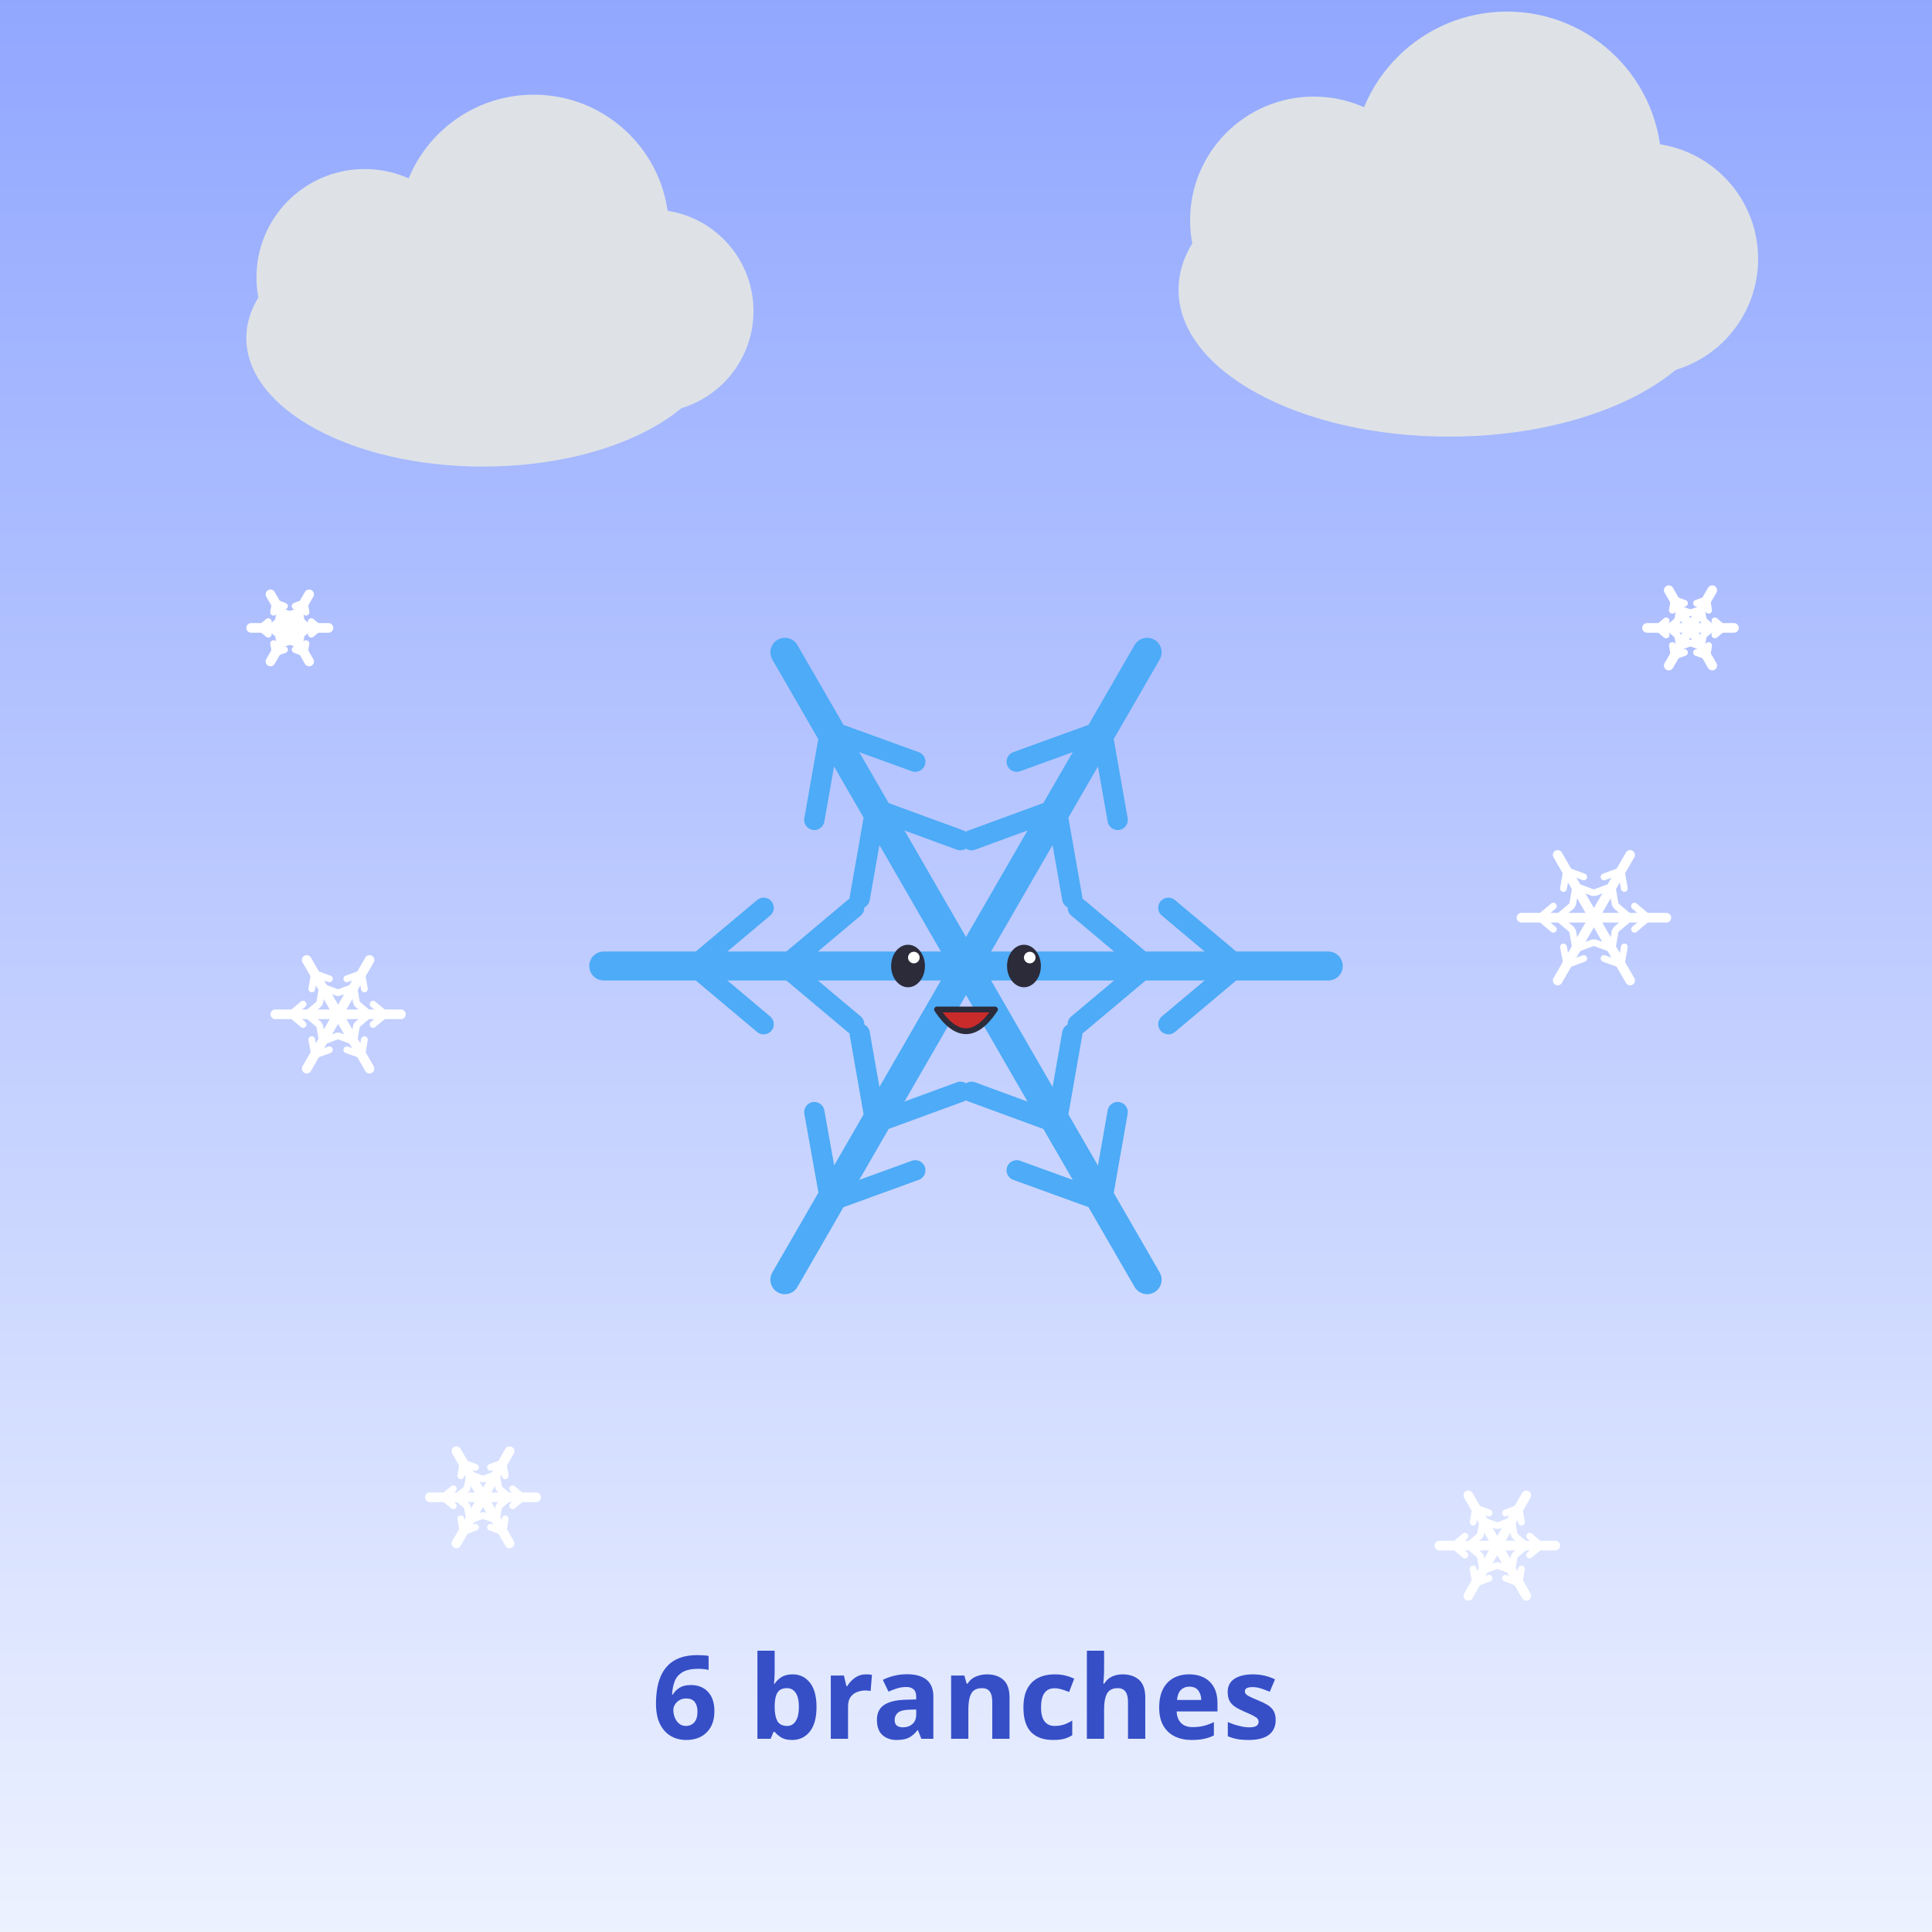
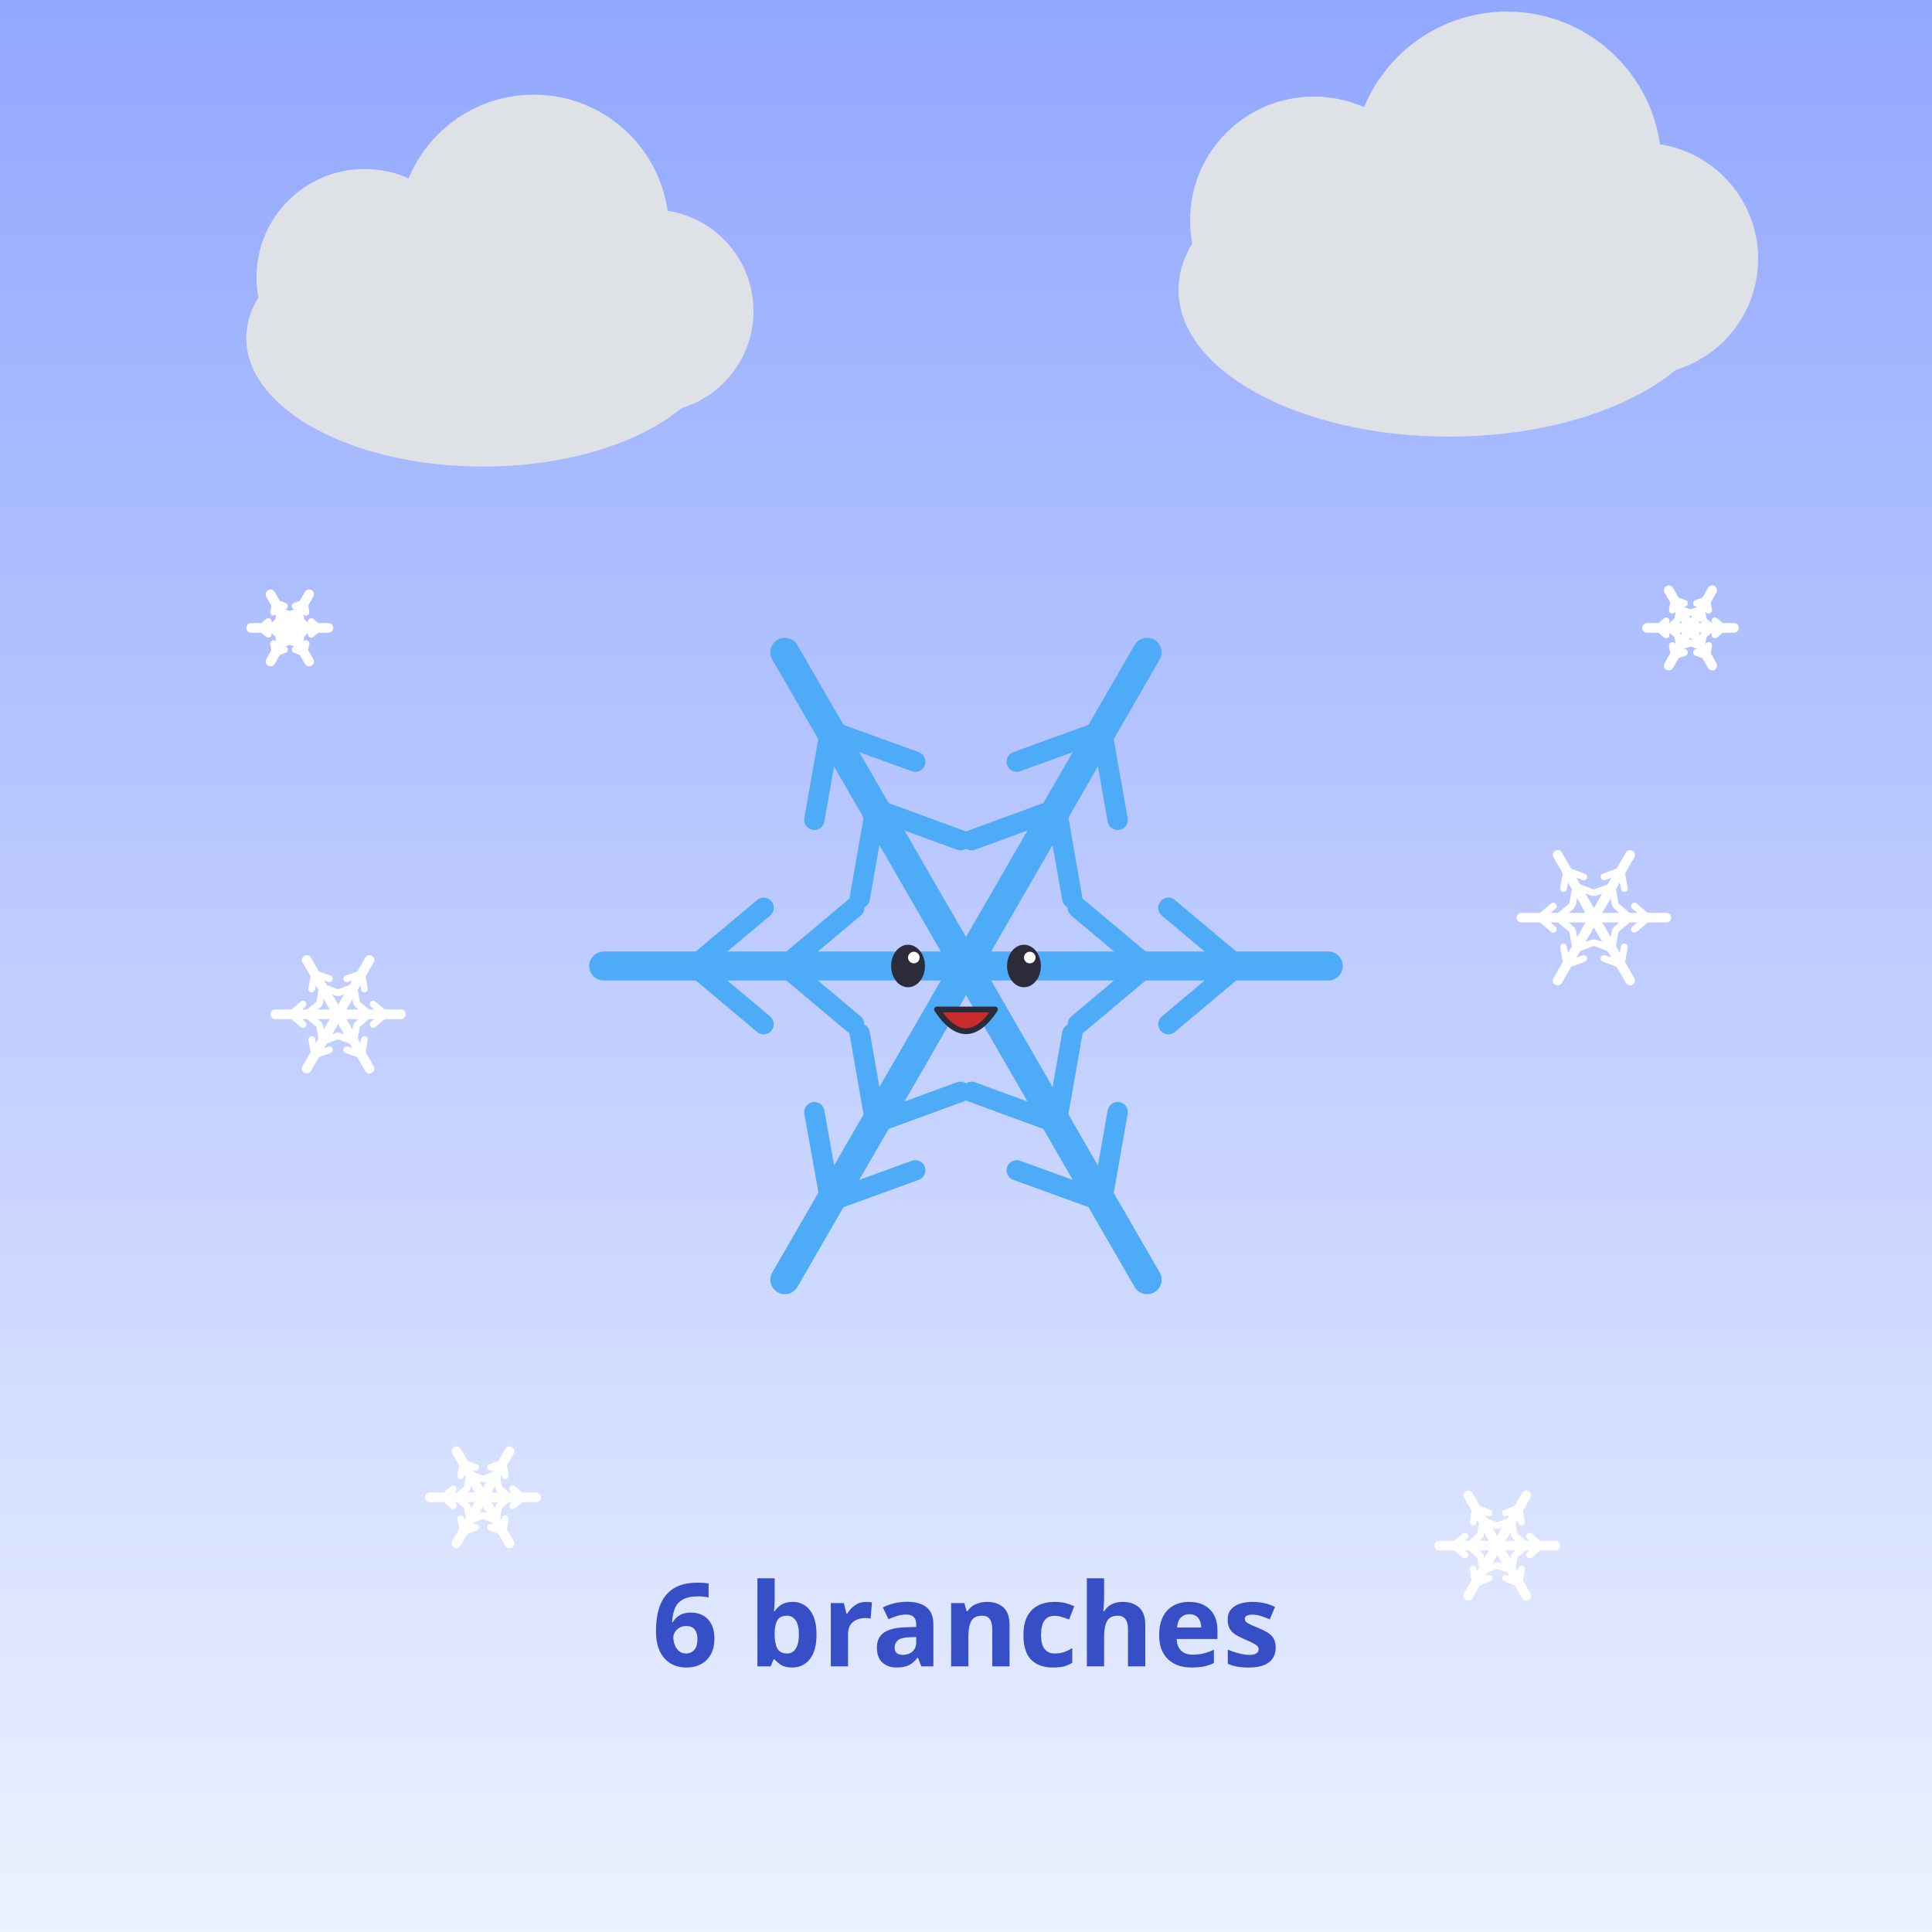
<svg xmlns="http://www.w3.org/2000/svg" viewBox="0 0 800 800" width="800" height="800">
  <defs>
    <linearGradient id="ciel" x1="0" y1="0" x2="0" y2="1">
      <stop offset="0" stop-color="#91a7ff" />
      <stop offset="1" stop-color="#edf2ff" />
    </linearGradient>
  </defs>
  <rect width="800" height="800" fill="url(#ciel)" />
  <g transform="translate(200 140) scale(1.4 1.4)">
    <ellipse cx="0" cy="0" rx="70" ry="38" fill="#dee2e6" />
    <circle cx="-35" cy="-18" r="32" fill="#dee2e6" />
    <circle cx="15" cy="-32" r="40" fill="#dee2e6" />
    <circle cx="50" cy="-8" r="30" fill="#dee2e6" />
  </g>
  <g transform="translate(600 120) scale(1.6 1.6)">
    <ellipse cx="0" cy="0" rx="70" ry="38" fill="#dee2e6" />
    <circle cx="-35" cy="-18" r="32" fill="#dee2e6" />
    <circle cx="15" cy="-32" r="40" fill="#dee2e6" />
    <circle cx="50" cy="-8" r="30" fill="#dee2e6" />
  </g>
  <g transform="translate(400 400)">
    <line x1="0" y1="0" x2="150" y2="0" stroke="#4dabf7" stroke-width="12" stroke-linecap="round" />
    <line x1="75" y1="0" x2="46.3" y2="24.1" stroke="#4dabf7" stroke-width="8.4" stroke-linecap="round" />
    <line x1="75" y1="0" x2="46.3" y2="-24.1" stroke="#4dabf7" stroke-width="8.4" stroke-linecap="round" />
    <line x1="112.5" y1="0" x2="83.8" y2="24.1" stroke="#4dabf7" stroke-width="8.4" stroke-linecap="round" />
    <line x1="112.5" y1="0" x2="83.8" y2="-24.1" stroke="#4dabf7" stroke-width="8.4" stroke-linecap="round" />
    <line x1="0" y1="0" x2="75" y2="129.9" stroke="#4dabf7" stroke-width="12" stroke-linecap="round" />
    <line x1="37.5" y1="65" x2="2.3" y2="52.1" stroke="#4dabf7" stroke-width="8.4" stroke-linecap="round" />
    <line x1="37.5" y1="65" x2="44" y2="28" stroke="#4dabf7" stroke-width="8.4" stroke-linecap="round" />
    <line x1="56.3" y1="97.4" x2="21" y2="84.6" stroke="#4dabf7" stroke-width="8.4" stroke-linecap="round" />
    <line x1="56.3" y1="97.4" x2="62.8" y2="60.5" stroke="#4dabf7" stroke-width="8.4" stroke-linecap="round" />
    <line x1="0" y1="0" x2="-75" y2="129.9" stroke="#4dabf7" stroke-width="12" stroke-linecap="round" />
    <line x1="-37.5" y1="65" x2="-44" y2="28" stroke="#4dabf7" stroke-width="8.4" stroke-linecap="round" />
    <line x1="-37.5" y1="65" x2="-2.3" y2="52.1" stroke="#4dabf7" stroke-width="8.4" stroke-linecap="round" />
    <line x1="-56.2" y1="97.4" x2="-62.8" y2="60.5" stroke="#4dabf7" stroke-width="8.4" stroke-linecap="round" />
    <line x1="-56.2" y1="97.4" x2="-21" y2="84.6" stroke="#4dabf7" stroke-width="8.4" stroke-linecap="round" />
    <line x1="0" y1="0" x2="-150" y2="0" stroke="#4dabf7" stroke-width="12" stroke-linecap="round" />
    <line x1="-75" y1="0" x2="-46.3" y2="-24.1" stroke="#4dabf7" stroke-width="8.4" stroke-linecap="round" />
    <line x1="-75" y1="0" x2="-46.3" y2="24.1" stroke="#4dabf7" stroke-width="8.4" stroke-linecap="round" />
    <line x1="-112.5" y1="0" x2="-83.8" y2="-24.1" stroke="#4dabf7" stroke-width="8.4" stroke-linecap="round" />
    <line x1="-112.5" y1="0" x2="-83.8" y2="24.1" stroke="#4dabf7" stroke-width="8.4" stroke-linecap="round" />
    <line x1="0" y1="0" x2="-75" y2="-129.9" stroke="#4dabf7" stroke-width="12" stroke-linecap="round" />
    <line x1="-37.5" y1="-65" x2="-2.3" y2="-52.1" stroke="#4dabf7" stroke-width="8.4" stroke-linecap="round" />
    <line x1="-37.5" y1="-65" x2="-44" y2="-28" stroke="#4dabf7" stroke-width="8.4" stroke-linecap="round" />
    <line x1="-56.3" y1="-97.4" x2="-21" y2="-84.6" stroke="#4dabf7" stroke-width="8.4" stroke-linecap="round" />
    <line x1="-56.3" y1="-97.4" x2="-62.8" y2="-60.5" stroke="#4dabf7" stroke-width="8.4" stroke-linecap="round" />
    <line x1="0" y1="0" x2="75" y2="-129.9" stroke="#4dabf7" stroke-width="12" stroke-linecap="round" />
    <line x1="37.5" y1="-65" x2="44" y2="-28" stroke="#4dabf7" stroke-width="8.4" stroke-linecap="round" />
    <line x1="37.5" y1="-65" x2="2.3" y2="-52.1" stroke="#4dabf7" stroke-width="8.4" stroke-linecap="round" />
    <line x1="56.3" y1="-97.4" x2="62.8" y2="-60.5" stroke="#4dabf7" stroke-width="8.4" stroke-linecap="round" />
    <line x1="56.3" y1="-97.4" x2="21" y2="-84.6" stroke="#4dabf7" stroke-width="8.4" stroke-linecap="round" />
  </g>
  <g transform="translate(400 400)">
    <ellipse cx="-24" cy="0" rx="7" ry="8.8" fill="#2b2b3a" />
    <ellipse cx="24" cy="0" rx="7" ry="8.8" fill="#2b2b3a" />
    <circle cx="-21.6" cy="-3.5" r="2.4" fill="#fff" />
    <circle cx="26.4" cy="-3.5" r="2.4" fill="#fff" />
    <path d="M -12 18 Q 0 36 12 18 Z" fill="#c92a2a" stroke="#2b2b3a" stroke-width="2.4" stroke-linecap="round" stroke-linejoin="round" />
  </g>
  <g transform="translate(140 420)">
    <line x1="0" y1="0" x2="26" y2="0" stroke="#fff" stroke-width="4" stroke-linecap="round" />
    <line x1="13" y1="0" x2="8" y2="4.2" stroke="#fff" stroke-width="2.8" stroke-linecap="round" />
    <line x1="13" y1="0" x2="8" y2="-4.2" stroke="#fff" stroke-width="2.8" stroke-linecap="round" />
    <line x1="19.5" y1="0" x2="14.5" y2="4.2" stroke="#fff" stroke-width="2.8" stroke-linecap="round" />
    <line x1="19.5" y1="0" x2="14.5" y2="-4.2" stroke="#fff" stroke-width="2.8" stroke-linecap="round" />
    <line x1="0" y1="0" x2="13" y2="22.5" stroke="#fff" stroke-width="4" stroke-linecap="round" />
    <line x1="6.5" y1="11.3" x2="0.4" y2="9" stroke="#fff" stroke-width="2.8" stroke-linecap="round" />
    <line x1="6.5" y1="11.3" x2="7.6" y2="4.9" stroke="#fff" stroke-width="2.8" stroke-linecap="round" />
    <line x1="9.8" y1="16.9" x2="3.6" y2="14.7" stroke="#fff" stroke-width="2.8" stroke-linecap="round" />
    <line x1="9.8" y1="16.9" x2="10.9" y2="10.5" stroke="#fff" stroke-width="2.8" stroke-linecap="round" />
    <line x1="0" y1="0" x2="-13" y2="22.5" stroke="#fff" stroke-width="4" stroke-linecap="round" />
    <line x1="-6.5" y1="11.3" x2="-7.6" y2="4.9" stroke="#fff" stroke-width="2.8" stroke-linecap="round" />
    <line x1="-6.5" y1="11.3" x2="-0.4" y2="9" stroke="#fff" stroke-width="2.8" stroke-linecap="round" />
    <line x1="-9.7" y1="16.9" x2="-10.9" y2="10.5" stroke="#fff" stroke-width="2.8" stroke-linecap="round" />
    <line x1="-9.7" y1="16.9" x2="-3.6" y2="14.7" stroke="#fff" stroke-width="2.8" stroke-linecap="round" />
    <line x1="0" y1="0" x2="-26" y2="0" stroke="#fff" stroke-width="4" stroke-linecap="round" />
    <line x1="-13" y1="0" x2="-8" y2="-4.2" stroke="#fff" stroke-width="2.8" stroke-linecap="round" />
    <line x1="-13" y1="0" x2="-8" y2="4.2" stroke="#fff" stroke-width="2.8" stroke-linecap="round" />
    <line x1="-19.5" y1="0" x2="-14.5" y2="-4.2" stroke="#fff" stroke-width="2.8" stroke-linecap="round" />
    <line x1="-19.5" y1="0" x2="-14.5" y2="4.2" stroke="#fff" stroke-width="2.8" stroke-linecap="round" />
    <line x1="0" y1="0" x2="-13" y2="-22.5" stroke="#fff" stroke-width="4" stroke-linecap="round" />
    <line x1="-6.5" y1="-11.3" x2="-0.4" y2="-9" stroke="#fff" stroke-width="2.8" stroke-linecap="round" />
    <line x1="-6.5" y1="-11.3" x2="-7.6" y2="-4.9" stroke="#fff" stroke-width="2.8" stroke-linecap="round" />
    <line x1="-9.8" y1="-16.9" x2="-3.6" y2="-14.7" stroke="#fff" stroke-width="2.8" stroke-linecap="round" />
    <line x1="-9.8" y1="-16.9" x2="-10.9" y2="-10.5" stroke="#fff" stroke-width="2.8" stroke-linecap="round" />
    <line x1="0" y1="0" x2="13" y2="-22.5" stroke="#fff" stroke-width="4" stroke-linecap="round" />
    <line x1="6.5" y1="-11.3" x2="7.6" y2="-4.9" stroke="#fff" stroke-width="2.8" stroke-linecap="round" />
    <line x1="6.5" y1="-11.3" x2="0.4" y2="-9" stroke="#fff" stroke-width="2.8" stroke-linecap="round" />
    <line x1="9.8" y1="-16.9" x2="10.9" y2="-10.5" stroke="#fff" stroke-width="2.8" stroke-linecap="round" />
    <line x1="9.8" y1="-16.9" x2="3.6" y2="-14.7" stroke="#fff" stroke-width="2.8" stroke-linecap="round" />
  </g>
  <g transform="translate(660 380)">
    <line x1="0" y1="0" x2="30" y2="0" stroke="#fff" stroke-width="4" stroke-linecap="round" />
    <line x1="15" y1="0" x2="9.3" y2="4.8" stroke="#fff" stroke-width="2.8" stroke-linecap="round" />
    <line x1="15" y1="0" x2="9.3" y2="-4.8" stroke="#fff" stroke-width="2.8" stroke-linecap="round" />
    <line x1="22.5" y1="0" x2="16.8" y2="4.8" stroke="#fff" stroke-width="2.8" stroke-linecap="round" />
    <line x1="22.5" y1="0" x2="16.8" y2="-4.8" stroke="#fff" stroke-width="2.8" stroke-linecap="round" />
    <line x1="0" y1="0" x2="15" y2="26" stroke="#fff" stroke-width="4" stroke-linecap="round" />
    <line x1="7.5" y1="13" x2="0.5" y2="10.4" stroke="#fff" stroke-width="2.8" stroke-linecap="round" />
    <line x1="7.5" y1="13" x2="8.8" y2="5.6" stroke="#fff" stroke-width="2.8" stroke-linecap="round" />
    <line x1="11.3" y1="19.5" x2="4.2" y2="16.9" stroke="#fff" stroke-width="2.8" stroke-linecap="round" />
    <line x1="11.3" y1="19.5" x2="12.6" y2="12.1" stroke="#fff" stroke-width="2.8" stroke-linecap="round" />
    <line x1="0" y1="0" x2="-15" y2="26" stroke="#fff" stroke-width="4" stroke-linecap="round" />
    <line x1="-7.5" y1="13" x2="-8.8" y2="5.6" stroke="#fff" stroke-width="2.8" stroke-linecap="round" />
    <line x1="-7.5" y1="13" x2="-0.5" y2="10.4" stroke="#fff" stroke-width="2.8" stroke-linecap="round" />
    <line x1="-11.2" y1="19.5" x2="-12.6" y2="12.1" stroke="#fff" stroke-width="2.8" stroke-linecap="round" />
    <line x1="-11.2" y1="19.5" x2="-4.2" y2="16.9" stroke="#fff" stroke-width="2.8" stroke-linecap="round" />
    <line x1="0" y1="0" x2="-30" y2="0" stroke="#fff" stroke-width="4" stroke-linecap="round" />
    <line x1="-15" y1="0" x2="-9.3" y2="-4.8" stroke="#fff" stroke-width="2.8" stroke-linecap="round" />
    <line x1="-15" y1="0" x2="-9.3" y2="4.8" stroke="#fff" stroke-width="2.8" stroke-linecap="round" />
    <line x1="-22.5" y1="0" x2="-16.8" y2="-4.8" stroke="#fff" stroke-width="2.8" stroke-linecap="round" />
    <line x1="-22.5" y1="0" x2="-16.8" y2="4.8" stroke="#fff" stroke-width="2.8" stroke-linecap="round" />
    <line x1="0" y1="0" x2="-15" y2="-26" stroke="#fff" stroke-width="4" stroke-linecap="round" />
    <line x1="-7.5" y1="-13" x2="-0.5" y2="-10.4" stroke="#fff" stroke-width="2.8" stroke-linecap="round" />
    <line x1="-7.5" y1="-13" x2="-8.8" y2="-5.6" stroke="#fff" stroke-width="2.8" stroke-linecap="round" />
    <line x1="-11.3" y1="-19.5" x2="-4.2" y2="-16.9" stroke="#fff" stroke-width="2.8" stroke-linecap="round" />
    <line x1="-11.3" y1="-19.5" x2="-12.6" y2="-12.1" stroke="#fff" stroke-width="2.8" stroke-linecap="round" />
    <line x1="0" y1="0" x2="15" y2="-26" stroke="#fff" stroke-width="4" stroke-linecap="round" />
    <line x1="7.5" y1="-13" x2="8.8" y2="-5.6" stroke="#fff" stroke-width="2.8" stroke-linecap="round" />
    <line x1="7.5" y1="-13" x2="0.5" y2="-10.4" stroke="#fff" stroke-width="2.8" stroke-linecap="round" />
    <line x1="11.3" y1="-19.5" x2="12.6" y2="-12.1" stroke="#fff" stroke-width="2.8" stroke-linecap="round" />
    <line x1="11.3" y1="-19.5" x2="4.2" y2="-16.9" stroke="#fff" stroke-width="2.8" stroke-linecap="round" />
  </g>
  <g transform="translate(200 620)">
    <line x1="0" y1="0" x2="22" y2="0" stroke="#fff" stroke-width="4" stroke-linecap="round" />
    <line x1="11" y1="0" x2="6.8" y2="3.5" stroke="#fff" stroke-width="2.8" stroke-linecap="round" />
    <line x1="11" y1="0" x2="6.8" y2="-3.5" stroke="#fff" stroke-width="2.8" stroke-linecap="round" />
    <line x1="16.5" y1="0" x2="12.3" y2="3.5" stroke="#fff" stroke-width="2.8" stroke-linecap="round" />
    <line x1="16.5" y1="0" x2="12.3" y2="-3.5" stroke="#fff" stroke-width="2.8" stroke-linecap="round" />
    <line x1="0" y1="0" x2="11" y2="19.1" stroke="#fff" stroke-width="4" stroke-linecap="round" />
    <line x1="5.5" y1="9.5" x2="0.3" y2="7.6" stroke="#fff" stroke-width="2.8" stroke-linecap="round" />
    <line x1="5.5" y1="9.5" x2="6.5" y2="4.1" stroke="#fff" stroke-width="2.8" stroke-linecap="round" />
    <line x1="8.3" y1="14.3" x2="3.1" y2="12.4" stroke="#fff" stroke-width="2.8" stroke-linecap="round" />
    <line x1="8.3" y1="14.3" x2="9.2" y2="8.9" stroke="#fff" stroke-width="2.8" stroke-linecap="round" />
    <line x1="0" y1="0" x2="-11" y2="19.1" stroke="#fff" stroke-width="4" stroke-linecap="round" />
    <line x1="-5.5" y1="9.5" x2="-6.5" y2="4.1" stroke="#fff" stroke-width="2.8" stroke-linecap="round" />
    <line x1="-5.5" y1="9.5" x2="-0.3" y2="7.6" stroke="#fff" stroke-width="2.8" stroke-linecap="round" />
    <line x1="-8.2" y1="14.3" x2="-9.2" y2="8.9" stroke="#fff" stroke-width="2.8" stroke-linecap="round" />
    <line x1="-8.2" y1="14.3" x2="-3.1" y2="12.4" stroke="#fff" stroke-width="2.8" stroke-linecap="round" />
    <line x1="0" y1="0" x2="-22" y2="0" stroke="#fff" stroke-width="4" stroke-linecap="round" />
    <line x1="-11" y1="0" x2="-6.8" y2="-3.5" stroke="#fff" stroke-width="2.8" stroke-linecap="round" />
    <line x1="-11" y1="0" x2="-6.8" y2="3.5" stroke="#fff" stroke-width="2.8" stroke-linecap="round" />
    <line x1="-16.5" y1="0" x2="-12.3" y2="-3.5" stroke="#fff" stroke-width="2.8" stroke-linecap="round" />
    <line x1="-16.5" y1="0" x2="-12.3" y2="3.5" stroke="#fff" stroke-width="2.8" stroke-linecap="round" />
    <line x1="0" y1="0" x2="-11" y2="-19.1" stroke="#fff" stroke-width="4" stroke-linecap="round" />
    <line x1="-5.5" y1="-9.5" x2="-0.3" y2="-7.6" stroke="#fff" stroke-width="2.8" stroke-linecap="round" />
    <line x1="-5.5" y1="-9.5" x2="-6.5" y2="-4.1" stroke="#fff" stroke-width="2.8" stroke-linecap="round" />
    <line x1="-8.3" y1="-14.3" x2="-3.1" y2="-12.4" stroke="#fff" stroke-width="2.8" stroke-linecap="round" />
    <line x1="-8.3" y1="-14.3" x2="-9.2" y2="-8.9" stroke="#fff" stroke-width="2.8" stroke-linecap="round" />
    <line x1="0" y1="0" x2="11" y2="-19.1" stroke="#fff" stroke-width="4" stroke-linecap="round" />
    <line x1="5.5" y1="-9.5" x2="6.5" y2="-4.1" stroke="#fff" stroke-width="2.8" stroke-linecap="round" />
    <line x1="5.5" y1="-9.5" x2="0.3" y2="-7.6" stroke="#fff" stroke-width="2.8" stroke-linecap="round" />
    <line x1="8.3" y1="-14.3" x2="9.2" y2="-8.9" stroke="#fff" stroke-width="2.8" stroke-linecap="round" />
    <line x1="8.3" y1="-14.3" x2="3.1" y2="-12.4" stroke="#fff" stroke-width="2.8" stroke-linecap="round" />
  </g>
  <g transform="translate(620 640)">
    <line x1="0" y1="0" x2="24" y2="0" stroke="#fff" stroke-width="4" stroke-linecap="round" />
    <line x1="12" y1="0" x2="7.4" y2="3.9" stroke="#fff" stroke-width="2.8" stroke-linecap="round" />
    <line x1="12" y1="0" x2="7.4" y2="-3.9" stroke="#fff" stroke-width="2.8" stroke-linecap="round" />
    <line x1="18" y1="0" x2="13.4" y2="3.9" stroke="#fff" stroke-width="2.8" stroke-linecap="round" />
    <line x1="18" y1="0" x2="13.4" y2="-3.9" stroke="#fff" stroke-width="2.8" stroke-linecap="round" />
    <line x1="0" y1="0" x2="12" y2="20.8" stroke="#fff" stroke-width="4" stroke-linecap="round" />
    <line x1="6" y1="10.4" x2="0.4" y2="8.3" stroke="#fff" stroke-width="2.8" stroke-linecap="round" />
    <line x1="6" y1="10.4" x2="7" y2="4.5" stroke="#fff" stroke-width="2.8" stroke-linecap="round" />
    <line x1="9" y1="15.6" x2="3.4" y2="13.5" stroke="#fff" stroke-width="2.8" stroke-linecap="round" />
    <line x1="9" y1="15.6" x2="10" y2="9.7" stroke="#fff" stroke-width="2.8" stroke-linecap="round" />
    <line x1="0" y1="0" x2="-12" y2="20.8" stroke="#fff" stroke-width="4" stroke-linecap="round" />
    <line x1="-6" y1="10.4" x2="-7" y2="4.5" stroke="#fff" stroke-width="2.8" stroke-linecap="round" />
    <line x1="-6" y1="10.4" x2="-0.4" y2="8.3" stroke="#fff" stroke-width="2.8" stroke-linecap="round" />
    <line x1="-9" y1="15.6" x2="-10" y2="9.7" stroke="#fff" stroke-width="2.8" stroke-linecap="round" />
    <line x1="-9" y1="15.6" x2="-3.4" y2="13.5" stroke="#fff" stroke-width="2.8" stroke-linecap="round" />
    <line x1="0" y1="0" x2="-24" y2="0" stroke="#fff" stroke-width="4" stroke-linecap="round" />
    <line x1="-12" y1="0" x2="-7.4" y2="-3.9" stroke="#fff" stroke-width="2.8" stroke-linecap="round" />
    <line x1="-12" y1="0" x2="-7.4" y2="3.9" stroke="#fff" stroke-width="2.8" stroke-linecap="round" />
    <line x1="-18" y1="0" x2="-13.4" y2="-3.9" stroke="#fff" stroke-width="2.8" stroke-linecap="round" />
    <line x1="-18" y1="0" x2="-13.4" y2="3.9" stroke="#fff" stroke-width="2.8" stroke-linecap="round" />
    <line x1="0" y1="0" x2="-12" y2="-20.8" stroke="#fff" stroke-width="4" stroke-linecap="round" />
    <line x1="-6" y1="-10.4" x2="-0.4" y2="-8.3" stroke="#fff" stroke-width="2.8" stroke-linecap="round" />
    <line x1="-6" y1="-10.4" x2="-7" y2="-4.5" stroke="#fff" stroke-width="2.8" stroke-linecap="round" />
    <line x1="-9" y1="-15.6" x2="-3.4" y2="-13.5" stroke="#fff" stroke-width="2.8" stroke-linecap="round" />
    <line x1="-9" y1="-15.6" x2="-10" y2="-9.7" stroke="#fff" stroke-width="2.8" stroke-linecap="round" />
    <line x1="0" y1="0" x2="12" y2="-20.8" stroke="#fff" stroke-width="4" stroke-linecap="round" />
    <line x1="6" y1="-10.4" x2="7" y2="-4.5" stroke="#fff" stroke-width="2.8" stroke-linecap="round" />
    <line x1="6" y1="-10.4" x2="0.4" y2="-8.3" stroke="#fff" stroke-width="2.8" stroke-linecap="round" />
    <line x1="9" y1="-15.6" x2="10" y2="-9.7" stroke="#fff" stroke-width="2.8" stroke-linecap="round" />
    <line x1="9" y1="-15.6" x2="3.4" y2="-13.5" stroke="#fff" stroke-width="2.8" stroke-linecap="round" />
  </g>
  <g transform="translate(120 260)">
    <line x1="0" y1="0" x2="16" y2="0" stroke="#fff" stroke-width="4" stroke-linecap="round" />
    <line x1="8" y1="0" x2="4.9" y2="2.6" stroke="#fff" stroke-width="2.8" stroke-linecap="round" />
    <line x1="8" y1="0" x2="4.9" y2="-2.6" stroke="#fff" stroke-width="2.8" stroke-linecap="round" />
    <line x1="12" y1="0" x2="8.9" y2="2.6" stroke="#fff" stroke-width="2.8" stroke-linecap="round" />
    <line x1="12" y1="0" x2="8.9" y2="-2.6" stroke="#fff" stroke-width="2.8" stroke-linecap="round" />
    <line x1="0" y1="0" x2="8" y2="13.9" stroke="#fff" stroke-width="4" stroke-linecap="round" />
    <line x1="4" y1="6.9" x2="0.2" y2="5.6" stroke="#fff" stroke-width="2.8" stroke-linecap="round" />
    <line x1="4" y1="6.9" x2="4.7" y2="3" stroke="#fff" stroke-width="2.8" stroke-linecap="round" />
    <line x1="6" y1="10.4" x2="2.2" y2="9" stroke="#fff" stroke-width="2.8" stroke-linecap="round" />
    <line x1="6" y1="10.4" x2="6.7" y2="6.5" stroke="#fff" stroke-width="2.8" stroke-linecap="round" />
    <line x1="0" y1="0" x2="-8" y2="13.9" stroke="#fff" stroke-width="4" stroke-linecap="round" />
    <line x1="-4" y1="6.9" x2="-4.7" y2="3" stroke="#fff" stroke-width="2.8" stroke-linecap="round" />
    <line x1="-4" y1="6.9" x2="-0.2" y2="5.6" stroke="#fff" stroke-width="2.8" stroke-linecap="round" />
    <line x1="-6" y1="10.4" x2="-6.7" y2="6.5" stroke="#fff" stroke-width="2.8" stroke-linecap="round" />
    <line x1="-6" y1="10.4" x2="-2.2" y2="9" stroke="#fff" stroke-width="2.8" stroke-linecap="round" />
    <line x1="0" y1="0" x2="-16" y2="0" stroke="#fff" stroke-width="4" stroke-linecap="round" />
    <line x1="-8" y1="0" x2="-4.9" y2="-2.6" stroke="#fff" stroke-width="2.8" stroke-linecap="round" />
    <line x1="-8" y1="0" x2="-4.9" y2="2.6" stroke="#fff" stroke-width="2.8" stroke-linecap="round" />
    <line x1="-12" y1="0" x2="-8.9" y2="-2.6" stroke="#fff" stroke-width="2.8" stroke-linecap="round" />
    <line x1="-12" y1="0" x2="-8.9" y2="2.6" stroke="#fff" stroke-width="2.8" stroke-linecap="round" />
    <line x1="0" y1="0" x2="-8" y2="-13.9" stroke="#fff" stroke-width="4" stroke-linecap="round" />
    <line x1="-4" y1="-6.9" x2="-0.2" y2="-5.6" stroke="#fff" stroke-width="2.8" stroke-linecap="round" />
    <line x1="-4" y1="-6.9" x2="-4.7" y2="-3" stroke="#fff" stroke-width="2.8" stroke-linecap="round" />
    <line x1="-6" y1="-10.4" x2="-2.2" y2="-9" stroke="#fff" stroke-width="2.8" stroke-linecap="round" />
    <line x1="-6" y1="-10.4" x2="-6.7" y2="-6.5" stroke="#fff" stroke-width="2.8" stroke-linecap="round" />
    <line x1="0" y1="0" x2="8" y2="-13.9" stroke="#fff" stroke-width="4" stroke-linecap="round" />
    <line x1="4" y1="-6.9" x2="4.7" y2="-3" stroke="#fff" stroke-width="2.8" stroke-linecap="round" />
    <line x1="4" y1="-6.9" x2="0.2" y2="-5.6" stroke="#fff" stroke-width="2.8" stroke-linecap="round" />
    <line x1="6" y1="-10.4" x2="6.7" y2="-6.5" stroke="#fff" stroke-width="2.8" stroke-linecap="round" />
    <line x1="6" y1="-10.4" x2="2.2" y2="-9" stroke="#fff" stroke-width="2.8" stroke-linecap="round" />
  </g>
  <g transform="translate(700 260)">
    <line x1="0" y1="0" x2="18" y2="0" stroke="#fff" stroke-width="4" stroke-linecap="round" />
    <line x1="9" y1="0" x2="5.6" y2="2.9" stroke="#fff" stroke-width="2.8" stroke-linecap="round" />
    <line x1="9" y1="0" x2="5.6" y2="-2.9" stroke="#fff" stroke-width="2.8" stroke-linecap="round" />
    <line x1="13.5" y1="0" x2="10.1" y2="2.9" stroke="#fff" stroke-width="2.8" stroke-linecap="round" />
    <line x1="13.5" y1="0" x2="10.1" y2="-2.9" stroke="#fff" stroke-width="2.8" stroke-linecap="round" />
    <line x1="0" y1="0" x2="9" y2="15.6" stroke="#fff" stroke-width="4" stroke-linecap="round" />
    <line x1="4.5" y1="7.8" x2="0.3" y2="6.3" stroke="#fff" stroke-width="2.8" stroke-linecap="round" />
    <line x1="4.5" y1="7.8" x2="5.3" y2="3.4" stroke="#fff" stroke-width="2.8" stroke-linecap="round" />
    <line x1="6.8" y1="11.7" x2="2.5" y2="10.2" stroke="#fff" stroke-width="2.8" stroke-linecap="round" />
    <line x1="6.8" y1="11.7" x2="7.5" y2="7.3" stroke="#fff" stroke-width="2.8" stroke-linecap="round" />
    <line x1="0" y1="0" x2="-9" y2="15.6" stroke="#fff" stroke-width="4" stroke-linecap="round" />
    <line x1="-4.5" y1="7.8" x2="-5.3" y2="3.4" stroke="#fff" stroke-width="2.8" stroke-linecap="round" />
    <line x1="-4.5" y1="7.8" x2="-0.3" y2="6.3" stroke="#fff" stroke-width="2.8" stroke-linecap="round" />
    <line x1="-6.7" y1="11.7" x2="-7.5" y2="7.3" stroke="#fff" stroke-width="2.8" stroke-linecap="round" />
    <line x1="-6.7" y1="11.7" x2="-2.5" y2="10.2" stroke="#fff" stroke-width="2.8" stroke-linecap="round" />
    <line x1="0" y1="0" x2="-18" y2="0" stroke="#fff" stroke-width="4" stroke-linecap="round" />
    <line x1="-9" y1="0" x2="-5.6" y2="-2.9" stroke="#fff" stroke-width="2.8" stroke-linecap="round" />
    <line x1="-9" y1="0" x2="-5.6" y2="2.9" stroke="#fff" stroke-width="2.8" stroke-linecap="round" />
    <line x1="-13.5" y1="0" x2="-10.1" y2="-2.9" stroke="#fff" stroke-width="2.8" stroke-linecap="round" />
    <line x1="-13.5" y1="0" x2="-10.1" y2="2.9" stroke="#fff" stroke-width="2.8" stroke-linecap="round" />
    <line x1="0" y1="0" x2="-9" y2="-15.6" stroke="#fff" stroke-width="4" stroke-linecap="round" />
    <line x1="-4.5" y1="-7.8" x2="-0.3" y2="-6.3" stroke="#fff" stroke-width="2.8" stroke-linecap="round" />
    <line x1="-4.5" y1="-7.8" x2="-5.3" y2="-3.4" stroke="#fff" stroke-width="2.8" stroke-linecap="round" />
    <line x1="-6.8" y1="-11.7" x2="-2.5" y2="-10.2" stroke="#fff" stroke-width="2.8" stroke-linecap="round" />
    <line x1="-6.8" y1="-11.7" x2="-7.5" y2="-7.3" stroke="#fff" stroke-width="2.8" stroke-linecap="round" />
    <line x1="0" y1="0" x2="9" y2="-15.6" stroke="#fff" stroke-width="4" stroke-linecap="round" />
    <line x1="4.5" y1="-7.8" x2="5.3" y2="-3.4" stroke="#fff" stroke-width="2.8" stroke-linecap="round" />
    <line x1="4.5" y1="-7.8" x2="0.3" y2="-6.3" stroke="#fff" stroke-width="2.8" stroke-linecap="round" />
    <line x1="6.8" y1="-11.7" x2="7.5" y2="-7.3" stroke="#fff" stroke-width="2.8" stroke-linecap="round" />
    <line x1="6.8" y1="-11.7" x2="2.5" y2="-10.2" stroke="#fff" stroke-width="2.8" stroke-linecap="round" />
  </g>
-   <text x="400" y="720" font-family="Fredoka, Andika, sans-serif" font-weight="700" font-size="48" text-anchor="middle" fill="#364fc7">6 branches</text>
+   <text x="400" y="690" font-family="Fredoka, Andika, sans-serif" font-weight="700" font-size="48" text-anchor="middle" fill="#364fc7">6 branches</text>
</svg>
